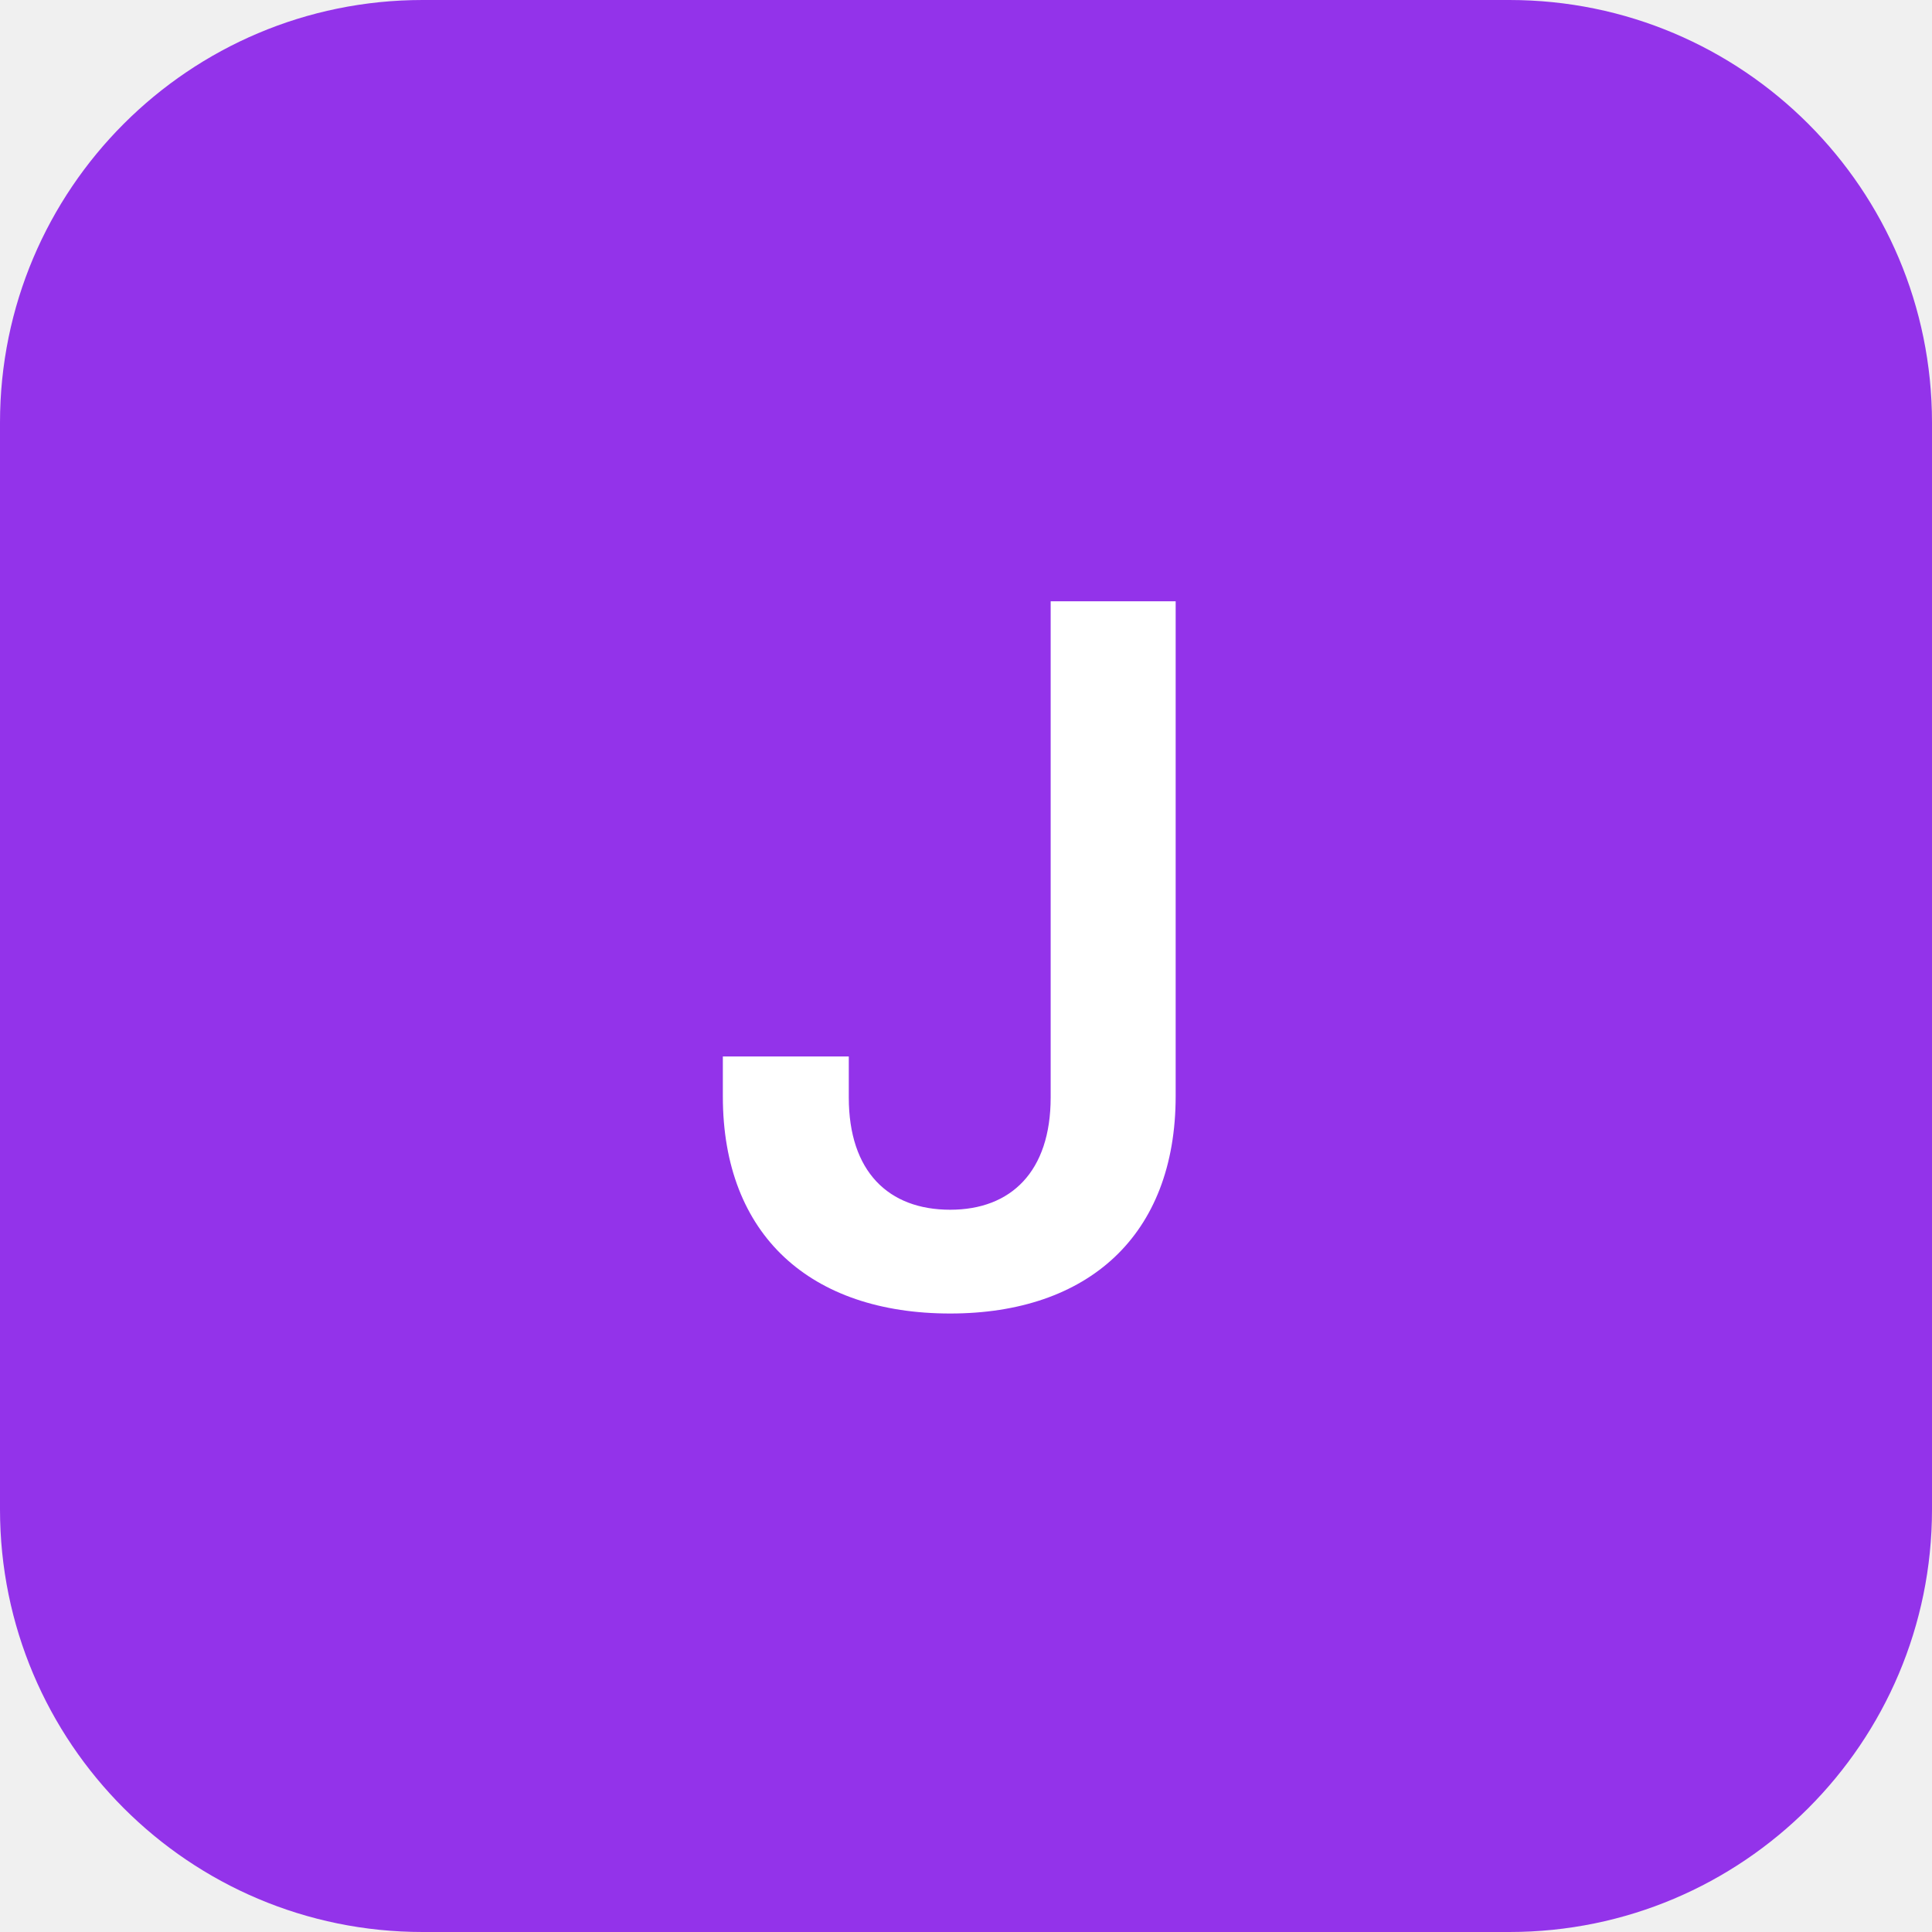
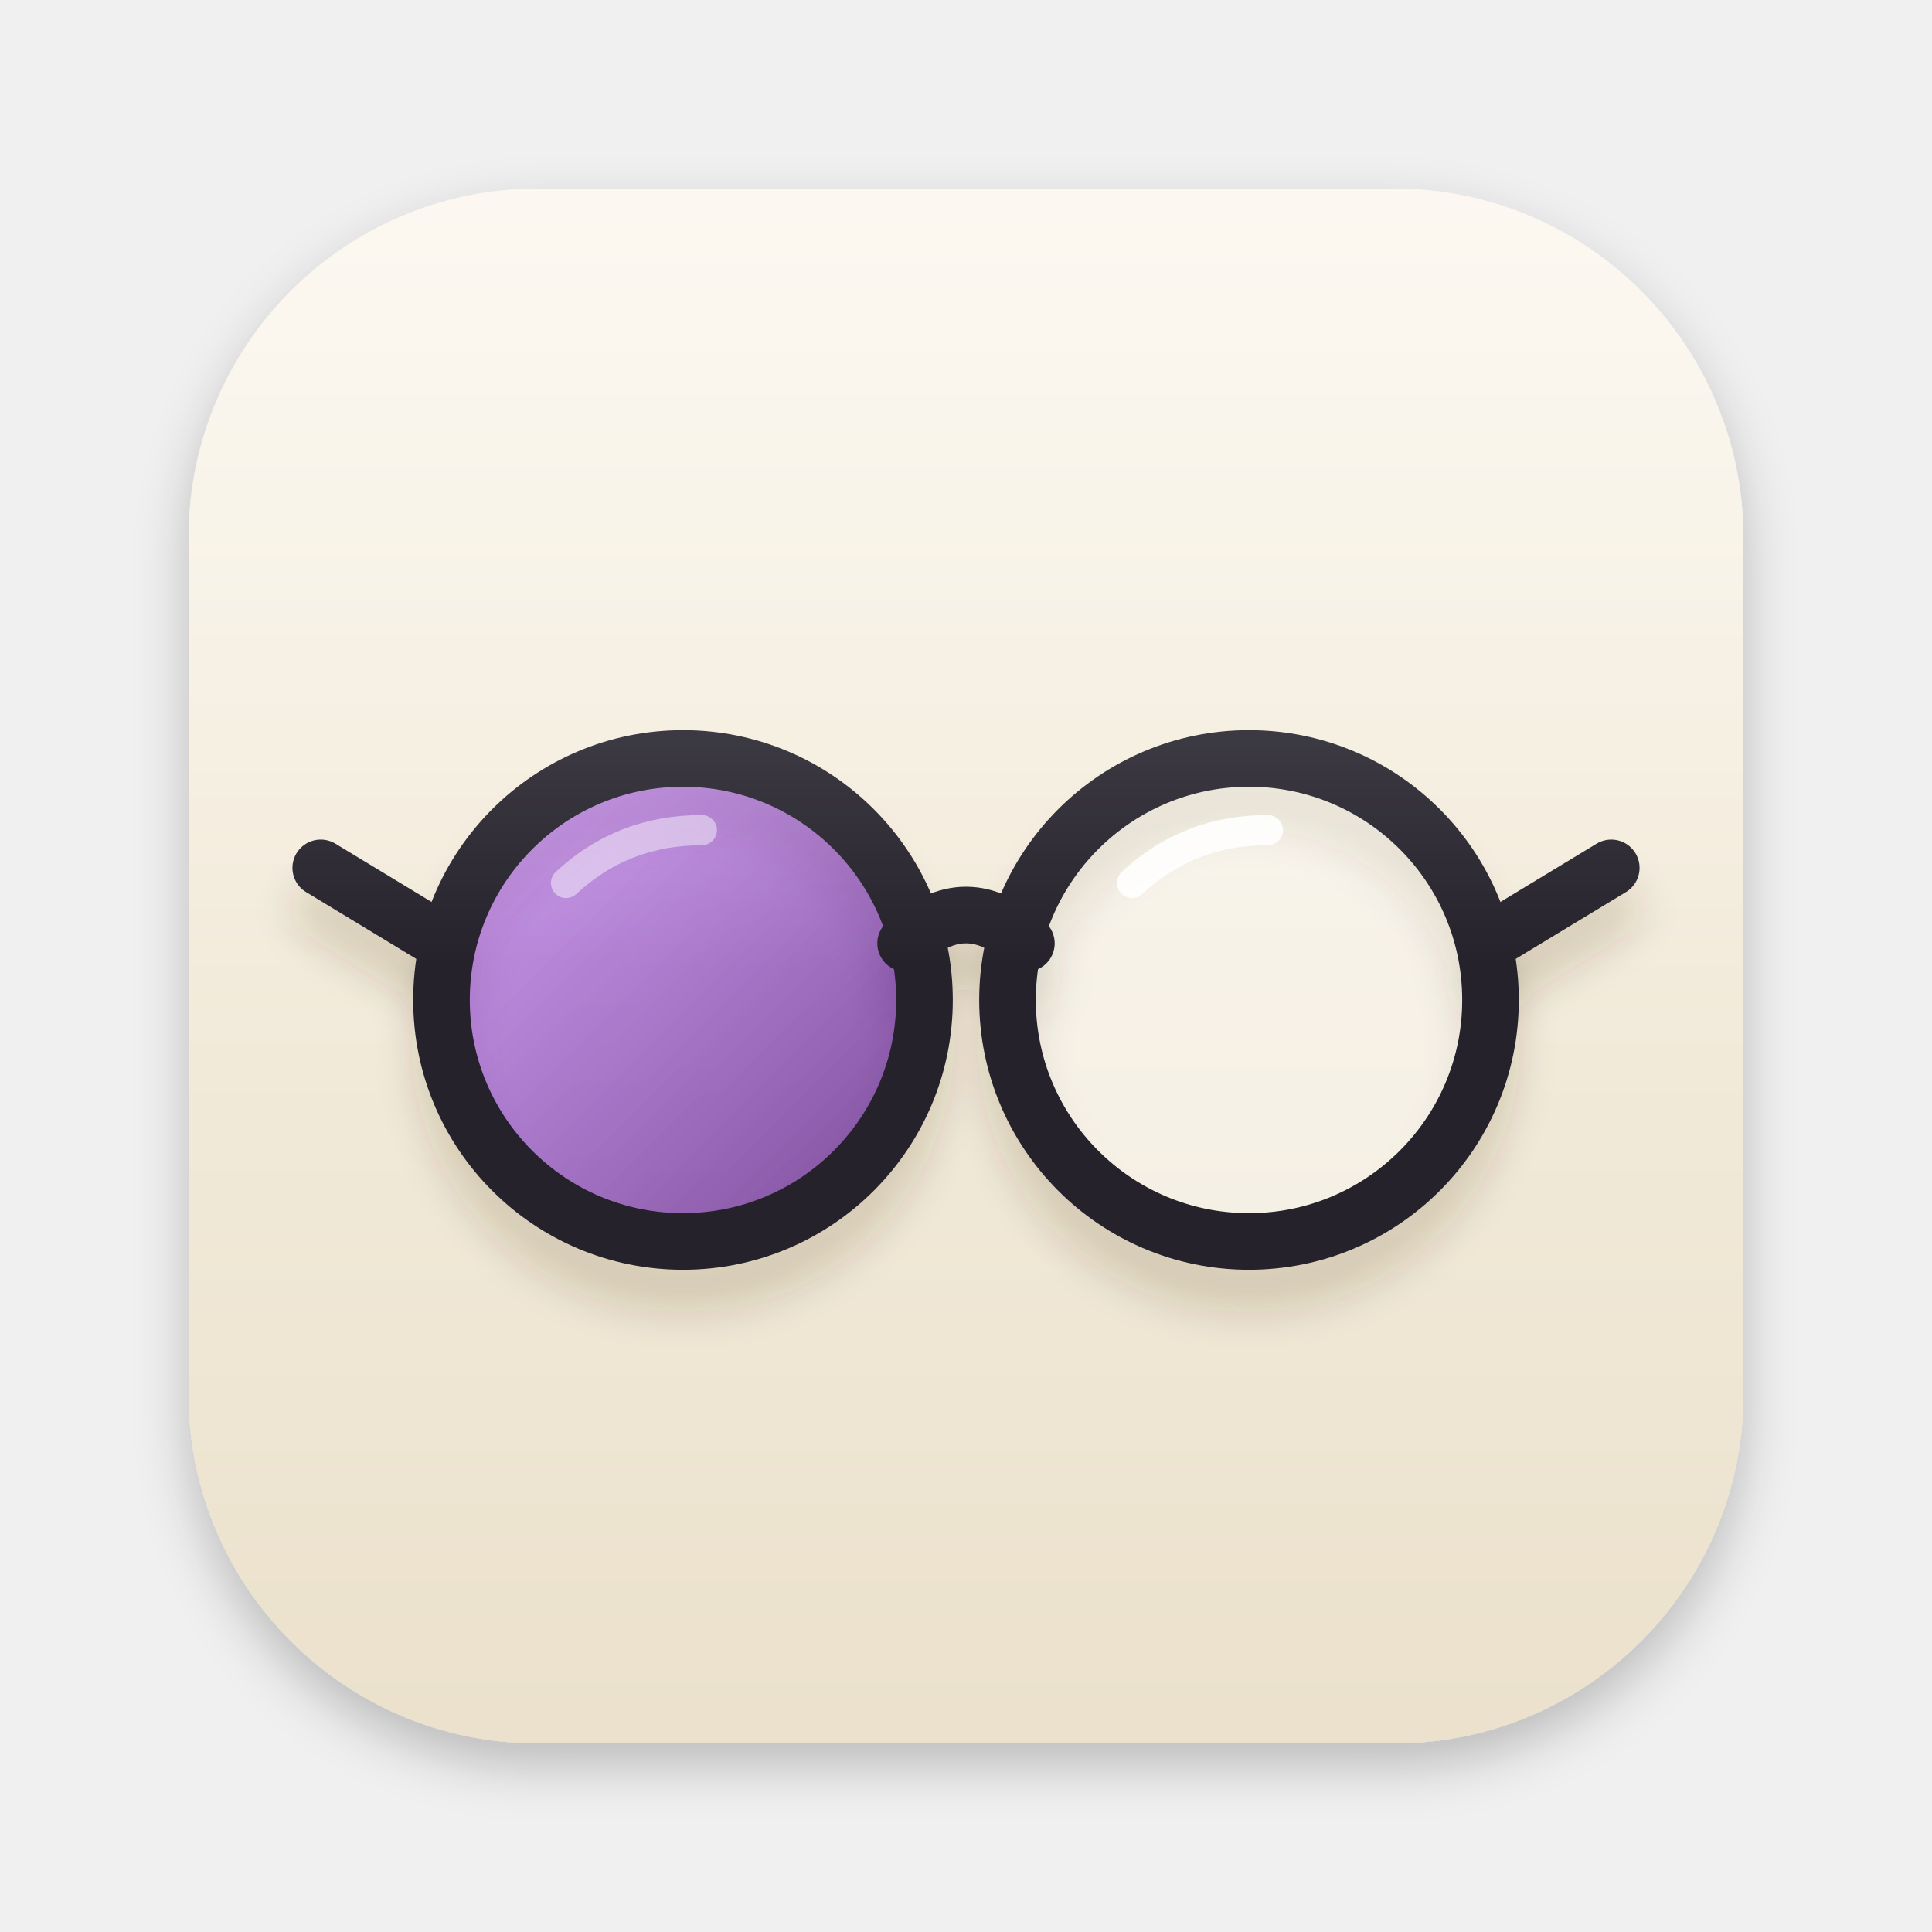
- <svg xmlns="http://www.w3.org/2000/svg" viewBox="0 0 64 64">
-   <rect width="64" height="64" rx="14" fill="#9333ea" />
-   <text x="32" y="32" dy="0.35em" text-anchor="middle" font-family="ui-sans-serif, system-ui, -apple-system, sans-serif" font-size="32" font-weight="600" fill="#ffffff">J</text>
+ <svg xmlns="http://www.w3.org/2000/svg" width="1024" height="1024" viewBox="0 0 1024 1024">
+   <defs>
+     <clipPath id="sq">
+       <rect x="100" y="100" width="824" height="824" rx="185" />
+     </clipPath>
+     <filter id="drop" x="-20%" y="-20%" width="140%" height="140%">
+       <feDropShadow dx="0" dy="12" stdDeviation="14" flood-color="#000" flood-opacity=".22" />
+     </filter>
+     <filter id="soft" x="-20%" y="-20%" width="140%" height="140%">
+       <feGaussianBlur stdDeviation="10" />
+     </filter>
+     <linearGradient id="paper" x1="0" y1="0" x2="0" y2="1">
+       <stop offset="0" stop-color="#faf5ea" />
+       <stop offset="1" stop-color="#ebe1cc" />
+     </linearGradient>
+     <linearGradient id="sheen" x1="0" y1="0" x2="0" y2="1">
+       <stop offset="0" stop-color="#fff" stop-opacity=".35" />
+       <stop offset=".5" stop-color="#fff" stop-opacity="0" />
+     </linearGradient>
+     <linearGradient id="tint" x1="0" y1="0" x2="1" y2="1">
+       <stop offset="0" stop-color="#a855f7" stop-opacity=".55" />
+       <stop offset="1" stop-color="#581c87" stop-opacity=".75" />
+     </linearGradient>
+     <g id="frames" fill="none" stroke-width="30" stroke-linecap="round">
+       <circle cx="362" cy="530" r="128" />
+       <circle cx="662" cy="530" r="128" />
+       <path d="M480 500 Q512 470 544 500" />
+       <path d="M236 500 L170 460" />
+       <path d="M788 500 L854 460" />
+     </g>
+   </defs>
+   <g filter="url(#drop)">
+     <rect x="100" y="100" width="824" height="824" rx="185" fill="url(#paper)" />
+   </g>
+   <g clip-path="url(#sq)">
+     <use href="#frames" stroke="#3b2f1f" stroke-opacity=".16" filter="url(#soft)" transform="translate(0 22)" />
+     <circle cx="362" cy="530" r="114" fill="url(#tint)" />
+     <circle cx="662" cy="530" r="114" fill="#ffffff" fill-opacity=".35" />
+     <use href="#frames" stroke="#25222c" />
+     <path d="M300 468 Q330 440 372 440" stroke="#fff" stroke-opacity=".45" stroke-width="16" fill="none" stroke-linecap="round" />
+     <path d="M600 468 Q630 440 672 440" stroke="#fff" stroke-opacity=".9" stroke-width="16" fill="none" stroke-linecap="round" />
+     <rect x="100" y="100" width="824" height="824" fill="url(#sheen)" />
+   </g>
</svg>
